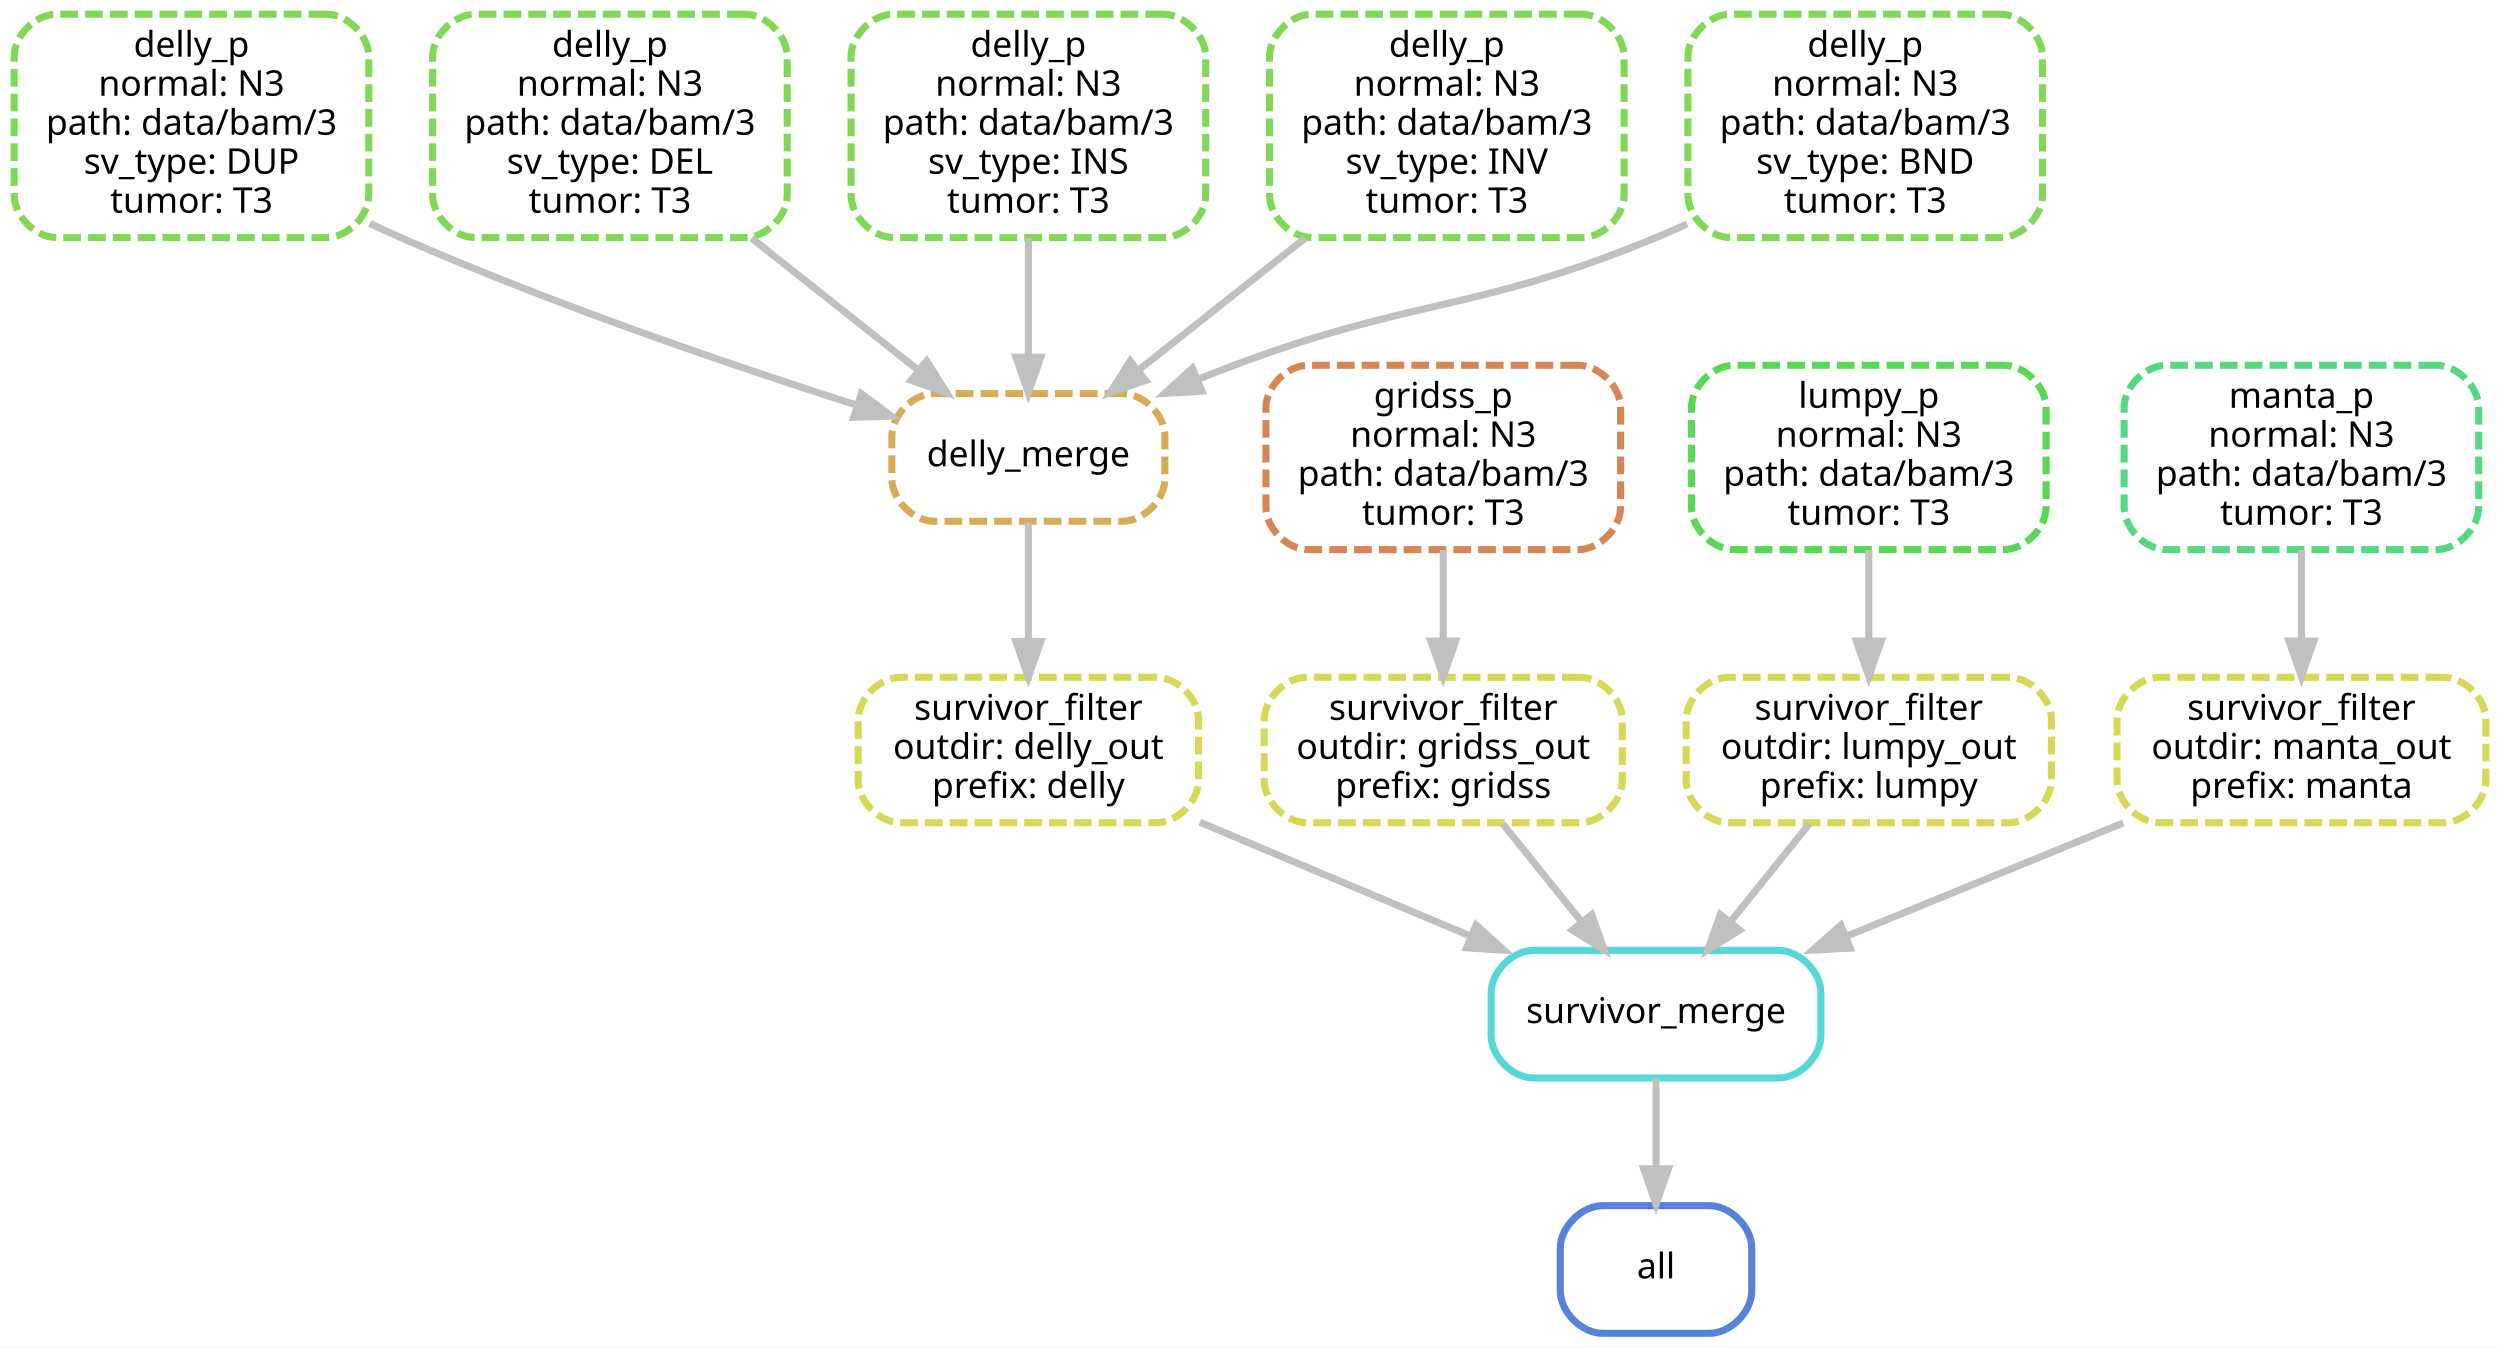
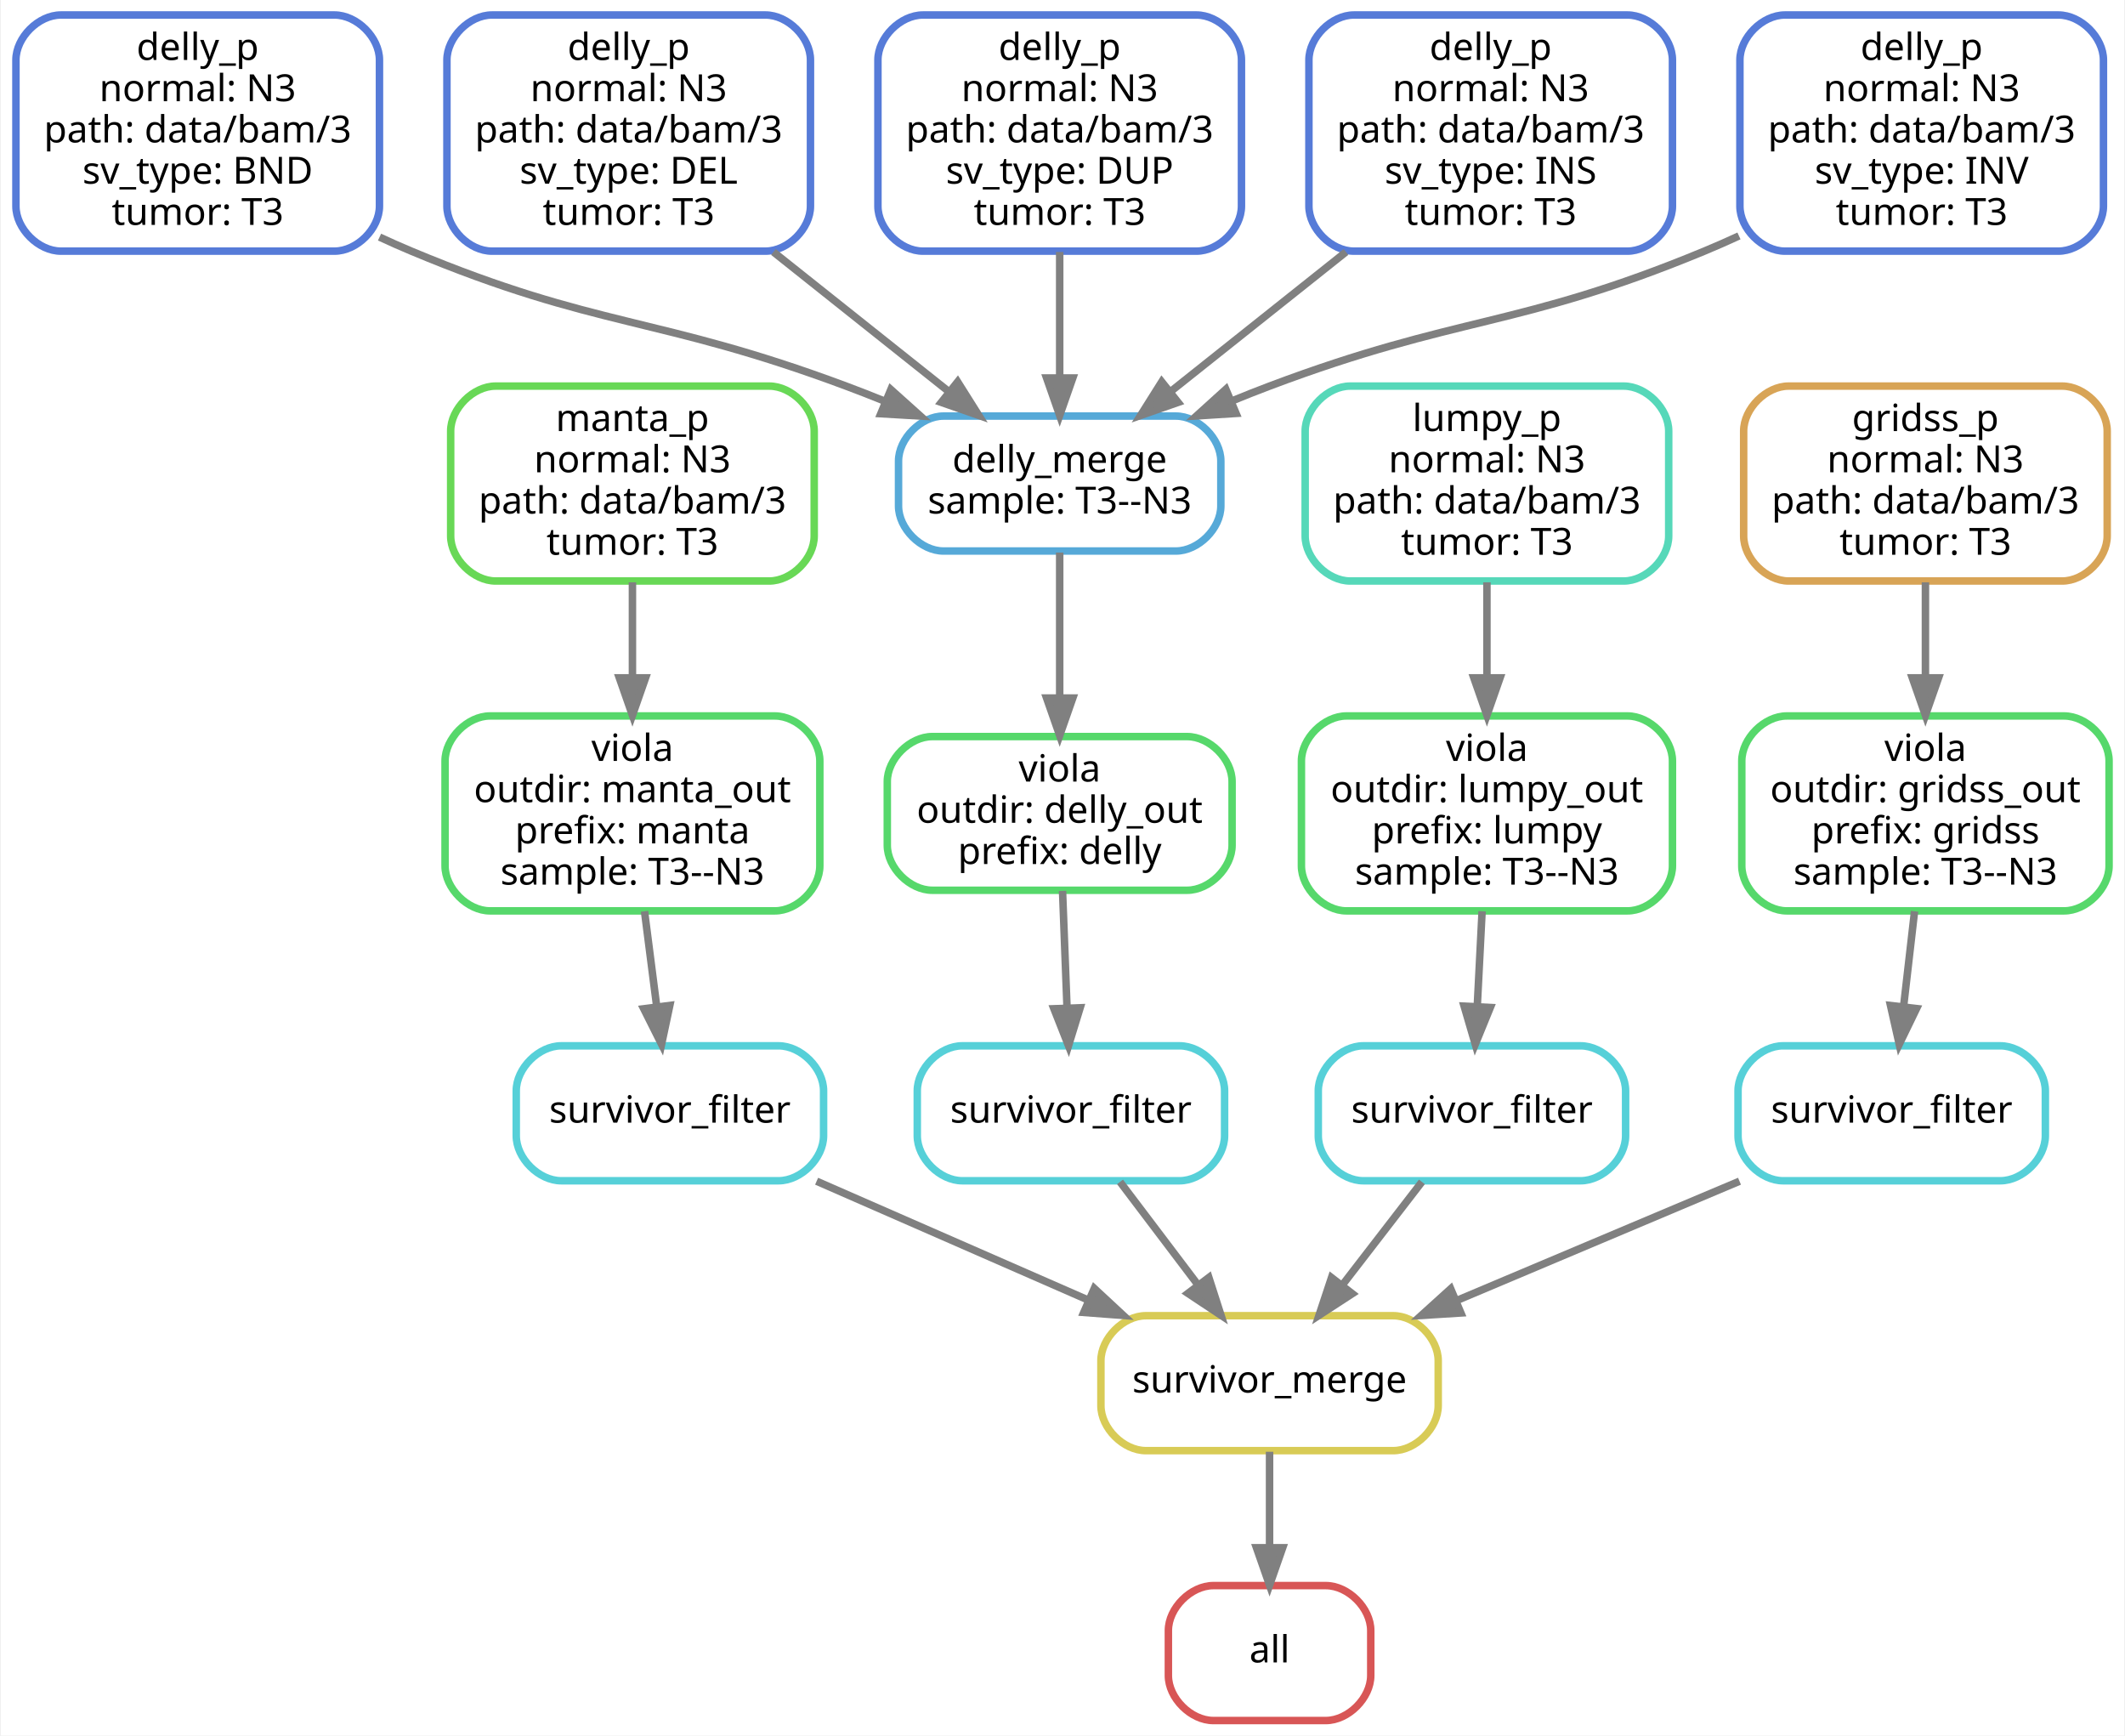
- <svg xmlns="http://www.w3.org/2000/svg" width="705pt" height="380pt" viewBox="0.00 0.00 705.00 380.00">
-   <g id="graph0" class="graph" transform="scale(1 1) rotate(0) translate(4 376)">
-     <polygon fill="#ffffff" stroke="transparent" points="-4,4 -4,-376 701,-376 701,4 -4,4" />
+ <svg xmlns="http://www.w3.org/2000/svg" width="567pt" height="463pt" viewBox="0.00 0.00 566.50 463.00">
+   <g id="graph0" class="graph" transform="scale(1 1) rotate(0) translate(4 459)">
+     <polygon fill="white" stroke="transparent" points="-4,4 -4,-459 562.5,-459 562.5,4 -4,4" />
    <g id="node1" class="node">
-       <path fill="none" stroke="#5682d8" stroke-width="2" d="M478,-36C478,-36 448,-36 448,-36 442,-36 436,-30 436,-24 436,-24 436,-12 436,-12 436,-6 442,0 448,0 448,0 478,0 478,0 484,0 490,-6 490,-12 490,-12 490,-24 490,-24 490,-30 484,-36 478,-36" />
-       <text text-anchor="middle" x="463" y="-15.5" font-family="sans" font-size="10.00" fill="#000000">all</text>
+       <path fill="none" stroke="#d85656" stroke-width="2" d="M349.5,-36C349.5,-36 319.5,-36 319.5,-36 313.5,-36 307.5,-30 307.5,-24 307.5,-24 307.5,-12 307.5,-12 307.5,-6 313.5,0 319.5,0 319.5,0 349.5,0 349.5,0 355.5,0 361.5,-6 361.5,-12 361.5,-12 361.5,-24 361.5,-24 361.5,-30 355.5,-36 349.5,-36" />
+       <text text-anchor="middle" x="334.5" y="-15.5" font-family="sans" font-size="10.00">all</text>
    </g>
    <g id="node2" class="node">
-       <path fill="none" stroke="#56d8d8" stroke-width="2" d="M497.5,-108C497.5,-108 428.5,-108 428.5,-108 422.5,-108 416.5,-102 416.5,-96 416.5,-96 416.5,-84 416.5,-84 416.5,-78 422.5,-72 428.5,-72 428.5,-72 497.5,-72 497.5,-72 503.5,-72 509.5,-78 509.5,-84 509.5,-84 509.5,-96 509.5,-96 509.5,-102 503.5,-108 497.5,-108" />
-       <text text-anchor="middle" x="463" y="-87.5" font-family="sans" font-size="10.00" fill="#000000">survivor_merge</text>
+       <path fill="none" stroke="#d8cb56" stroke-width="2" d="M367.5,-108C367.5,-108 301.5,-108 301.5,-108 295.5,-108 289.5,-102 289.5,-96 289.5,-96 289.5,-84 289.5,-84 289.5,-78 295.5,-72 301.5,-72 301.5,-72 367.5,-72 367.5,-72 373.5,-72 379.5,-78 379.5,-84 379.5,-84 379.5,-96 379.5,-96 379.5,-102 373.5,-108 367.5,-108" />
+       <text text-anchor="middle" x="334.5" y="-87.5" font-family="sans" font-size="10.00">survivor_merge</text>
    </g>
    <g id="edge1" class="edge">
-       <path fill="none" stroke="#c0c0c0" stroke-width="2" d="M463,-71.831C463,-64.131 463,-54.974 463,-46.417" />
-       <polygon fill="#c0c0c0" stroke="#c0c0c0" stroke-width="2" points="466.5,-46.413 463,-36.413 459.5,-46.413 466.5,-46.413" />
+       <path fill="none" stroke="grey" stroke-width="2" d="M334.5,-71.7C334.5,-63.98 334.5,-54.71 334.5,-46.11" />
+       <polygon fill="grey" stroke="grey" stroke-width="2" points="338,-46.1 334.5,-36.1 331,-46.1 338,-46.1" />
    </g>
    <g id="node3" class="node">
-       <path fill="none" stroke="#d6d856" stroke-width="2" stroke-dasharray="5,2" d="M322,-185C322,-185 250,-185 250,-185 244,-185 238,-179 238,-173 238,-173 238,-156 238,-156 238,-150 244,-144 250,-144 250,-144 322,-144 322,-144 328,-144 334,-150 334,-156 334,-156 334,-173 334,-173 334,-179 328,-185 322,-185" />
-       <text text-anchor="middle" x="286" y="-173" font-family="sans" font-size="10.00" fill="#000000">survivor_filter</text>
-       <text text-anchor="middle" x="286" y="-162" font-family="sans" font-size="10.00" fill="#000000">outdir: delly_out</text>
-       <text text-anchor="middle" x="286" y="-151" font-family="sans" font-size="10.00" fill="#000000">prefix: delly</text>
+       <path fill="none" stroke="#56d0d8" stroke-width="2" d="M203.5,-180C203.5,-180 145.5,-180 145.5,-180 139.5,-180 133.5,-174 133.5,-168 133.5,-168 133.5,-156 133.5,-156 133.5,-150 139.5,-144 145.5,-144 145.5,-144 203.5,-144 203.5,-144 209.5,-144 215.5,-150 215.5,-156 215.5,-156 215.5,-168 215.5,-168 215.5,-174 209.5,-180 203.5,-180" />
+       <text text-anchor="middle" x="174.5" y="-159.5" font-family="sans" font-size="10.00">survivor_filter</text>
    </g>
    <g id="edge2" class="edge">
-       <path fill="none" stroke="#c0c0c0" stroke-width="2" d="M334.366,-144.143C358.041,-134.178 386.577,-122.167 410.75,-111.992" />
-       <polygon fill="#c0c0c0" stroke="#c0c0c0" stroke-width="2" points="412.266,-115.152 420.125,-108.046 409.55,-108.7 412.266,-115.152" />
+       <path fill="none" stroke="grey" stroke-width="2" d="M213.64,-143.88C235.51,-134.31 262.96,-122.3 286.16,-112.15" />
+       <polygon fill="grey" stroke="grey" stroke-width="2" points="287.73,-115.28 295.49,-108.07 284.92,-108.87 287.73,-115.28" />
    </g>
    <g id="node4" class="node">
-       <path fill="none" stroke="#d6d856" stroke-width="2" stroke-dasharray="5,2" d="M441.5,-185C441.5,-185 364.5,-185 364.5,-185 358.5,-185 352.5,-179 352.5,-173 352.5,-173 352.5,-156 352.5,-156 352.5,-150 358.5,-144 364.5,-144 364.5,-144 441.5,-144 441.5,-144 447.5,-144 453.5,-150 453.5,-156 453.5,-156 453.5,-173 453.5,-173 453.5,-179 447.5,-185 441.5,-185" />
-       <text text-anchor="middle" x="403" y="-173" font-family="sans" font-size="10.00" fill="#000000">survivor_filter</text>
-       <text text-anchor="middle" x="403" y="-162" font-family="sans" font-size="10.00" fill="#000000">outdir: gridss_out</text>
-       <text text-anchor="middle" x="403" y="-151" font-family="sans" font-size="10.00" fill="#000000">prefix: gridss</text>
+       <path fill="none" stroke="#56d86b" stroke-width="2" d="M202.5,-268C202.5,-268 126.5,-268 126.5,-268 120.5,-268 114.5,-262 114.5,-256 114.5,-256 114.5,-228 114.5,-228 114.5,-222 120.5,-216 126.5,-216 126.5,-216 202.5,-216 202.5,-216 208.5,-216 214.5,-222 214.5,-228 214.5,-228 214.5,-256 214.5,-256 214.5,-262 208.5,-268 202.5,-268" />
+       <text text-anchor="middle" x="164.5" y="-256" font-family="sans" font-size="10.00">viola</text>
+       <text text-anchor="middle" x="164.5" y="-245" font-family="sans" font-size="10.00">outdir: manta_out</text>
+       <text text-anchor="middle" x="164.5" y="-234" font-family="sans" font-size="10.00">prefix: manta</text>
+       <text text-anchor="middle" x="164.5" y="-223" font-family="sans" font-size="10.00">sample: T3--N3</text>
+     </g>
+     <g id="edge6" class="edge">
+       <path fill="none" stroke="grey" stroke-width="2" d="M167.72,-215.89C168.76,-207.75 169.93,-198.68 170.99,-190.38" />
+       <polygon fill="grey" stroke="grey" stroke-width="2" points="174.47,-190.77 172.27,-180.41 167.52,-189.88 174.47,-190.77" />
+     </g>
+     <g id="node5" class="node">
+       <path fill="none" stroke="#68d856" stroke-width="2" d="M201,-356C201,-356 128,-356 128,-356 122,-356 116,-350 116,-344 116,-344 116,-316 116,-316 116,-310 122,-304 128,-304 128,-304 201,-304 201,-304 207,-304 213,-310 213,-316 213,-316 213,-344 213,-344 213,-350 207,-356 201,-356" />
+       <text text-anchor="middle" x="164.5" y="-344" font-family="sans" font-size="10.00">manta_p</text>
+       <text text-anchor="middle" x="164.5" y="-333" font-family="sans" font-size="10.00">normal: N3</text>
+       <text text-anchor="middle" x="164.5" y="-322" font-family="sans" font-size="10.00">path: data/bam/3</text>
+       <text text-anchor="middle" x="164.5" y="-311" font-family="sans" font-size="10.00">tumor: T3</text>
+     </g>
+     <g id="edge7" class="edge">
+       <path fill="none" stroke="grey" stroke-width="2" d="M164.5,-303.66C164.5,-295.7 164.5,-286.76 164.5,-278.24" />
+       <polygon fill="grey" stroke="grey" stroke-width="2" points="168,-278.16 164.5,-268.16 161,-278.16 168,-278.16" />
+     </g>
+     <g id="node6" class="node">
+       <path fill="none" stroke="#56d0d8" stroke-width="2" d="M310.5,-180C310.5,-180 252.5,-180 252.5,-180 246.5,-180 240.5,-174 240.5,-168 240.5,-168 240.5,-156 240.5,-156 240.5,-150 246.5,-144 252.5,-144 252.5,-144 310.5,-144 310.5,-144 316.5,-144 322.5,-150 322.5,-156 322.5,-156 322.5,-168 322.5,-168 322.5,-174 316.5,-180 310.5,-180" />
+       <text text-anchor="middle" x="281.5" y="-159.5" font-family="sans" font-size="10.00">survivor_filter</text>
    </g>
    <g id="edge3" class="edge">
-       <path fill="none" stroke="#c0c0c0" stroke-width="2" d="M419.713,-143.748C426.616,-135.177 434.694,-125.146 441.991,-116.086" />
-       <polygon fill="#c0c0c0" stroke="#c0c0c0" stroke-width="2" points="444.869,-118.092 448.416,-108.109 439.418,-113.702 444.869,-118.092" />
+       <path fill="none" stroke="grey" stroke-width="2" d="M294.6,-143.7C300.89,-135.39 308.55,-125.28 315.46,-116.14" />
+       <polygon fill="grey" stroke="grey" stroke-width="2" points="318.3,-118.19 321.55,-108.1 312.72,-113.96 318.3,-118.19" />
    </g>
-     <g id="node5" class="node">
-       <path fill="none" stroke="#d6d856" stroke-width="2" stroke-dasharray="5,2" d="M562.5,-185C562.5,-185 483.5,-185 483.5,-185 477.5,-185 471.5,-179 471.5,-173 471.5,-173 471.5,-156 471.5,-156 471.5,-150 477.5,-144 483.5,-144 483.5,-144 562.5,-144 562.5,-144 568.5,-144 574.5,-150 574.5,-156 574.5,-156 574.5,-173 574.5,-173 574.5,-179 568.5,-185 562.5,-185" />
-       <text text-anchor="middle" x="523" y="-173" font-family="sans" font-size="10.00" fill="#000000">survivor_filter</text>
-       <text text-anchor="middle" x="523" y="-162" font-family="sans" font-size="10.00" fill="#000000">outdir: lumpy_out</text>
-       <text text-anchor="middle" x="523" y="-151" font-family="sans" font-size="10.00" fill="#000000">prefix: lumpy</text>
+     <g id="node7" class="node">
+       <path fill="none" stroke="#56d86b" stroke-width="2" d="M312.5,-262.5C312.5,-262.5 244.5,-262.5 244.5,-262.5 238.5,-262.5 232.5,-256.5 232.5,-250.5 232.5,-250.5 232.5,-233.5 232.5,-233.5 232.5,-227.5 238.5,-221.5 244.5,-221.5 244.5,-221.5 312.5,-221.5 312.5,-221.5 318.5,-221.5 324.5,-227.5 324.5,-233.5 324.5,-233.5 324.5,-250.5 324.5,-250.5 324.5,-256.5 318.5,-262.5 312.5,-262.5" />
+       <text text-anchor="middle" x="278.5" y="-250.5" font-family="sans" font-size="10.00">viola</text>
+       <text text-anchor="middle" x="278.5" y="-239.5" font-family="sans" font-size="10.00">outdir: delly_out</text>
+       <text text-anchor="middle" x="278.5" y="-228.5" font-family="sans" font-size="10.00">prefix: delly</text>
+     </g>
+     <g id="edge8" class="edge">
+       <path fill="none" stroke="grey" stroke-width="2" d="M279.26,-221.32C279.62,-211.87 280.06,-200.4 280.46,-190.14" />
+       <polygon fill="grey" stroke="grey" stroke-width="2" points="283.96,-190.15 280.85,-180.03 276.96,-189.89 283.96,-190.15" />
+     </g>
+     <g id="node8" class="node">
+       <path fill="none" stroke="#56a9d8" stroke-width="2" d="M309.5,-348C309.5,-348 247.5,-348 247.5,-348 241.5,-348 235.5,-342 235.5,-336 235.5,-336 235.5,-324 235.5,-324 235.5,-318 241.5,-312 247.5,-312 247.5,-312 309.5,-312 309.5,-312 315.5,-312 321.5,-318 321.5,-324 321.5,-324 321.5,-336 321.5,-336 321.5,-342 315.5,-348 309.5,-348" />
+       <text text-anchor="middle" x="278.5" y="-333" font-family="sans" font-size="10.00">delly_merge</text>
+       <text text-anchor="middle" x="278.5" y="-322" font-family="sans" font-size="10.00">sample: T3--N3</text>
+     </g>
+     <g id="edge9" class="edge">
+       <path fill="none" stroke="grey" stroke-width="2" d="M278.5,-311.6C278.5,-300.55 278.5,-285.97 278.5,-273.09" />
+       <polygon fill="grey" stroke="grey" stroke-width="2" points="282,-272.78 278.5,-262.78 275,-272.78 282,-272.78" />
+     </g>
+     <g id="node9" class="node">
+       <path fill="none" stroke="#567bd8" stroke-width="2" d="M85,-455C85,-455 12,-455 12,-455 6,-455 0,-449 0,-443 0,-443 0,-404 0,-404 0,-398 6,-392 12,-392 12,-392 85,-392 85,-392 91,-392 97,-398 97,-404 97,-404 97,-443 97,-443 97,-449 91,-455 85,-455" />
+       <text text-anchor="middle" x="48.5" y="-443" font-family="sans" font-size="10.00">delly_p</text>
+       <text text-anchor="middle" x="48.5" y="-432" font-family="sans" font-size="10.00">normal: N3</text>
+       <text text-anchor="middle" x="48.5" y="-421" font-family="sans" font-size="10.00">path: data/bam/3</text>
+       <text text-anchor="middle" x="48.5" y="-410" font-family="sans" font-size="10.00">sv_type: BND</text>
+       <text text-anchor="middle" x="48.5" y="-399" font-family="sans" font-size="10.00">tumor: T3</text>
+     </g>
+     <g id="edge10" class="edge">
+       <path fill="none" stroke="grey" stroke-width="2" d="M97.02,-395.75C99.86,-394.43 102.7,-393.17 105.5,-392 155.3,-371.17 170.92,-374.87 221.5,-356 224.94,-354.72 228.48,-353.33 232.01,-351.9" />
+       <polygon fill="grey" stroke="grey" stroke-width="2" points="233.45,-355.09 241.34,-348.01 230.76,-348.63 233.45,-355.09" />
+     </g>
+     <g id="node10" class="node">
+       <path fill="none" stroke="#567bd8" stroke-width="2" d="M200,-455C200,-455 127,-455 127,-455 121,-455 115,-449 115,-443 115,-443 115,-404 115,-404 115,-398 121,-392 127,-392 127,-392 200,-392 200,-392 206,-392 212,-398 212,-404 212,-404 212,-443 212,-443 212,-449 206,-455 200,-455" />
+       <text text-anchor="middle" x="163.5" y="-443" font-family="sans" font-size="10.00">delly_p</text>
+       <text text-anchor="middle" x="163.5" y="-432" font-family="sans" font-size="10.00">normal: N3</text>
+       <text text-anchor="middle" x="163.5" y="-421" font-family="sans" font-size="10.00">path: data/bam/3</text>
+       <text text-anchor="middle" x="163.5" y="-410" font-family="sans" font-size="10.00">sv_type: DEL</text>
+       <text text-anchor="middle" x="163.5" y="-399" font-family="sans" font-size="10.00">tumor: T3</text>
+     </g>
+     <g id="edge11" class="edge">
+       <path fill="none" stroke="grey" stroke-width="2" d="M202.11,-391.78C217.39,-379.63 234.66,-365.88 248.91,-354.54" />
+       <polygon fill="grey" stroke="grey" stroke-width="2" points="251.27,-357.14 256.92,-348.17 246.91,-351.66 251.27,-357.14" />
+     </g>
+     <g id="node11" class="node">
+       <path fill="none" stroke="#567bd8" stroke-width="2" d="M315,-455C315,-455 242,-455 242,-455 236,-455 230,-449 230,-443 230,-443 230,-404 230,-404 230,-398 236,-392 242,-392 242,-392 315,-392 315,-392 321,-392 327,-398 327,-404 327,-404 327,-443 327,-443 327,-449 321,-455 315,-455" />
+       <text text-anchor="middle" x="278.5" y="-443" font-family="sans" font-size="10.00">delly_p</text>
+       <text text-anchor="middle" x="278.5" y="-432" font-family="sans" font-size="10.00">normal: N3</text>
+       <text text-anchor="middle" x="278.5" y="-421" font-family="sans" font-size="10.00">path: data/bam/3</text>
+       <text text-anchor="middle" x="278.5" y="-410" font-family="sans" font-size="10.00">sv_type: DUP</text>
+       <text text-anchor="middle" x="278.5" y="-399" font-family="sans" font-size="10.00">tumor: T3</text>
+     </g>
+     <g id="edge12" class="edge">
+       <path fill="none" stroke="grey" stroke-width="2" d="M278.5,-391.78C278.5,-380.99 278.5,-368.94 278.5,-358.44" />
+       <polygon fill="grey" stroke="grey" stroke-width="2" points="282,-358.17 278.5,-348.17 275,-358.17 282,-358.17" />
+     </g>
+     <g id="node12" class="node">
+       <path fill="none" stroke="#567bd8" stroke-width="2" d="M430,-455C430,-455 357,-455 357,-455 351,-455 345,-449 345,-443 345,-443 345,-404 345,-404 345,-398 351,-392 357,-392 357,-392 430,-392 430,-392 436,-392 442,-398 442,-404 442,-404 442,-443 442,-443 442,-449 436,-455 430,-455" />
+       <text text-anchor="middle" x="393.5" y="-443" font-family="sans" font-size="10.00">delly_p</text>
+       <text text-anchor="middle" x="393.5" y="-432" font-family="sans" font-size="10.00">normal: N3</text>
+       <text text-anchor="middle" x="393.5" y="-421" font-family="sans" font-size="10.00">path: data/bam/3</text>
+       <text text-anchor="middle" x="393.5" y="-410" font-family="sans" font-size="10.00">sv_type: INS</text>
+       <text text-anchor="middle" x="393.5" y="-399" font-family="sans" font-size="10.00">tumor: T3</text>
+     </g>
+     <g id="edge13" class="edge">
+       <path fill="none" stroke="grey" stroke-width="2" d="M354.89,-391.78C339.61,-379.63 322.34,-365.88 308.09,-354.54" />
+       <polygon fill="grey" stroke="grey" stroke-width="2" points="310.09,-351.66 300.08,-348.17 305.73,-357.14 310.09,-351.66" />
+     </g>
+     <g id="node13" class="node">
+       <path fill="none" stroke="#567bd8" stroke-width="2" d="M545,-455C545,-455 472,-455 472,-455 466,-455 460,-449 460,-443 460,-443 460,-404 460,-404 460,-398 466,-392 472,-392 472,-392 545,-392 545,-392 551,-392 557,-398 557,-404 557,-404 557,-443 557,-443 557,-449 551,-455 545,-455" />
+       <text text-anchor="middle" x="508.5" y="-443" font-family="sans" font-size="10.00">delly_p</text>
+       <text text-anchor="middle" x="508.5" y="-432" font-family="sans" font-size="10.00">normal: N3</text>
+       <text text-anchor="middle" x="508.5" y="-421" font-family="sans" font-size="10.00">path: data/bam/3</text>
+       <text text-anchor="middle" x="508.5" y="-410" font-family="sans" font-size="10.00">sv_type: INV</text>
+       <text text-anchor="middle" x="508.5" y="-399" font-family="sans" font-size="10.00">tumor: T3</text>
+     </g>
+     <g id="edge14" class="edge">
+       <path fill="none" stroke="grey" stroke-width="2" d="M459.75,-396.06C456.65,-394.63 453.55,-393.26 450.5,-392 400.62,-371.35 385.01,-375.04 334.5,-356 331.21,-354.76 327.84,-353.43 324.46,-352.04" />
+       <polygon fill="grey" stroke="grey" stroke-width="2" points="325.56,-348.71 314.99,-348.04 322.84,-355.15 325.56,-348.71" />
+     </g>
+     <g id="node14" class="node">
+       <path fill="none" stroke="#56d0d8" stroke-width="2" d="M417.5,-180C417.5,-180 359.5,-180 359.5,-180 353.5,-180 347.5,-174 347.5,-168 347.5,-168 347.5,-156 347.5,-156 347.5,-150 353.5,-144 359.5,-144 359.5,-144 417.5,-144 417.5,-144 423.5,-144 429.5,-150 429.5,-156 429.5,-156 429.5,-168 429.5,-168 429.5,-174 423.5,-180 417.5,-180" />
+       <text text-anchor="middle" x="388.5" y="-159.5" font-family="sans" font-size="10.00">survivor_filter</text>
    </g>
    <g id="edge4" class="edge">
-       <path fill="none" stroke="#c0c0c0" stroke-width="2" d="M506.287,-143.748C499.384,-135.177 491.306,-125.146 484.009,-116.086" />
-       <polygon fill="#c0c0c0" stroke="#c0c0c0" stroke-width="2" points="486.582,-113.702 477.584,-108.109 481.131,-118.092 486.582,-113.702" />
+       <path fill="none" stroke="grey" stroke-width="2" d="M375.15,-143.7C368.74,-135.39 360.94,-125.28 353.89,-116.14" />
+       <polygon fill="grey" stroke="grey" stroke-width="2" points="356.57,-113.88 347.69,-108.1 351.03,-118.16 356.57,-113.88" />
    </g>
-     <g id="node6" class="node">
-       <path fill="none" stroke="#d6d856" stroke-width="2" stroke-dasharray="5,2" d="M685,-185C685,-185 605,-185 605,-185 599,-185 593,-179 593,-173 593,-173 593,-156 593,-156 593,-150 599,-144 605,-144 605,-144 685,-144 685,-144 691,-144 697,-150 697,-156 697,-156 697,-173 697,-173 697,-179 691,-185 685,-185" />
-       <text text-anchor="middle" x="645" y="-173" font-family="sans" font-size="10.00" fill="#000000">survivor_filter</text>
-       <text text-anchor="middle" x="645" y="-162" font-family="sans" font-size="10.00" fill="#000000">outdir: manta_out</text>
-       <text text-anchor="middle" x="645" y="-151" font-family="sans" font-size="10.00" fill="#000000">prefix: manta</text>
+     <g id="node15" class="node">
+       <path fill="none" stroke="#56d86b" stroke-width="2" d="M430,-268C430,-268 355,-268 355,-268 349,-268 343,-262 343,-256 343,-256 343,-228 343,-228 343,-222 349,-216 355,-216 355,-216 430,-216 430,-216 436,-216 442,-222 442,-228 442,-228 442,-256 442,-256 442,-262 436,-268 430,-268" />
+       <text text-anchor="middle" x="392.5" y="-256" font-family="sans" font-size="10.00">viola</text>
+       <text text-anchor="middle" x="392.5" y="-245" font-family="sans" font-size="10.00">outdir: lumpy_out</text>
+       <text text-anchor="middle" x="392.5" y="-234" font-family="sans" font-size="10.00">prefix: lumpy</text>
+       <text text-anchor="middle" x="392.5" y="-223" font-family="sans" font-size="10.00">sample: T3--N3</text>
+     </g>
+     <g id="edge15" class="edge">
+       <path fill="none" stroke="grey" stroke-width="2" d="M391.21,-215.89C390.8,-207.84 390.34,-198.88 389.92,-190.66" />
+       <polygon fill="grey" stroke="grey" stroke-width="2" points="393.4,-190.22 389.39,-180.41 386.41,-190.58 393.4,-190.22" />
+     </g>
+     <g id="node16" class="node">
+       <path fill="none" stroke="#56d8b9" stroke-width="2" d="M429,-356C429,-356 356,-356 356,-356 350,-356 344,-350 344,-344 344,-344 344,-316 344,-316 344,-310 350,-304 356,-304 356,-304 429,-304 429,-304 435,-304 441,-310 441,-316 441,-316 441,-344 441,-344 441,-350 435,-356 429,-356" />
+       <text text-anchor="middle" x="392.5" y="-344" font-family="sans" font-size="10.00">lumpy_p</text>
+       <text text-anchor="middle" x="392.5" y="-333" font-family="sans" font-size="10.00">normal: N3</text>
+       <text text-anchor="middle" x="392.5" y="-322" font-family="sans" font-size="10.00">path: data/bam/3</text>
+       <text text-anchor="middle" x="392.5" y="-311" font-family="sans" font-size="10.00">tumor: T3</text>
+     </g>
+     <g id="edge16" class="edge">
+       <path fill="none" stroke="grey" stroke-width="2" d="M392.5,-303.66C392.5,-295.7 392.5,-286.76 392.5,-278.24" />
+       <polygon fill="grey" stroke="grey" stroke-width="2" points="396,-278.16 392.5,-268.16 389,-278.16 396,-278.16" />
+     </g>
+     <g id="node17" class="node">
+       <path fill="none" stroke="#56d0d8" stroke-width="2" d="M529.5,-180C529.5,-180 471.5,-180 471.5,-180 465.5,-180 459.5,-174 459.5,-168 459.5,-168 459.5,-156 459.5,-156 459.5,-150 465.5,-144 471.5,-144 471.5,-144 529.5,-144 529.5,-144 535.5,-144 541.5,-150 541.5,-156 541.5,-156 541.5,-168 541.5,-168 541.5,-174 535.5,-180 529.5,-180" />
+       <text text-anchor="middle" x="500.5" y="-159.5" font-family="sans" font-size="10.00">survivor_filter</text>
    </g>
    <g id="edge5" class="edge">
-       <path fill="none" stroke="#c0c0c0" stroke-width="2" d="M594.786,-143.945C570.543,-134.022 541.43,-122.104 516.74,-111.998" />
-       <polygon fill="#c0c0c0" stroke="#c0c0c0" stroke-width="2" points="517.744,-108.627 507.163,-108.078 515.092,-115.105 517.744,-108.627" />
+       <path fill="none" stroke="grey" stroke-width="2" d="M459.89,-143.88C437.1,-134.26 408.47,-122.19 384.33,-112.01" />
+       <polygon fill="grey" stroke="grey" stroke-width="2" points="385.55,-108.73 374.98,-108.07 382.83,-115.18 385.55,-108.73" />
    </g>
-     <g id="node7" class="node">
-       <path fill="none" stroke="#d8ac56" stroke-width="2" stroke-dasharray="5,2" d="M312.5,-265C312.5,-265 259.5,-265 259.5,-265 253.5,-265 247.5,-259 247.5,-253 247.5,-253 247.5,-241 247.5,-241 247.5,-235 253.5,-229 259.5,-229 259.5,-229 312.5,-229 312.5,-229 318.5,-229 324.5,-235 324.5,-241 324.5,-241 324.5,-253 324.5,-253 324.5,-259 318.5,-265 312.5,-265" />
-       <text text-anchor="middle" x="286" y="-244.5" font-family="sans" font-size="10.00" fill="#000000">delly_merge</text>
+     <g id="node18" class="node">
+       <path fill="none" stroke="#56d86b" stroke-width="2" d="M546.5,-268C546.5,-268 472.5,-268 472.5,-268 466.5,-268 460.5,-262 460.5,-256 460.5,-256 460.5,-228 460.5,-228 460.5,-222 466.5,-216 472.5,-216 472.5,-216 546.5,-216 546.5,-216 552.5,-216 558.5,-222 558.5,-228 558.5,-228 558.5,-256 558.5,-256 558.5,-262 552.5,-268 546.5,-268" />
+       <text text-anchor="middle" x="509.5" y="-256" font-family="sans" font-size="10.00">viola</text>
+       <text text-anchor="middle" x="509.5" y="-245" font-family="sans" font-size="10.00">outdir: gridss_out</text>
+       <text text-anchor="middle" x="509.5" y="-234" font-family="sans" font-size="10.00">prefix: gridss</text>
+       <text text-anchor="middle" x="509.5" y="-223" font-family="sans" font-size="10.00">sample: T3--N3</text>
    </g>
-     <g id="edge6" class="edge">
-       <path fill="none" stroke="#c0c0c0" stroke-width="2" d="M286,-228.691C286,-218.906 286,-206.595 286,-195.379" />
-       <polygon fill="#c0c0c0" stroke="#c0c0c0" stroke-width="2" points="289.5,-195.079 286,-185.079 282.5,-195.079 289.5,-195.079" />
+     <g id="edge17" class="edge">
+       <path fill="none" stroke="grey" stroke-width="2" d="M506.6,-215.89C505.66,-207.75 504.62,-198.68 503.66,-190.38" />
+       <polygon fill="grey" stroke="grey" stroke-width="2" points="507.13,-189.94 502.51,-180.41 500.18,-190.75 507.13,-189.94" />
    </g>
-     <g id="node8" class="node">
-       <path fill="none" stroke="#d88556" stroke-width="2" stroke-dasharray="5,2" d="M441,-273C441,-273 365,-273 365,-273 359,-273 353,-267 353,-261 353,-261 353,-233 353,-233 353,-227 359,-221 365,-221 365,-221 441,-221 441,-221 447,-221 453,-227 453,-233 453,-233 453,-261 453,-261 453,-267 447,-273 441,-273" />
-       <text text-anchor="middle" x="403" y="-261" font-family="sans" font-size="10.00" fill="#000000">gridss_p</text>
-       <text text-anchor="middle" x="403" y="-250" font-family="sans" font-size="10.00" fill="#000000">normal: N3</text>
-       <text text-anchor="middle" x="403" y="-239" font-family="sans" font-size="10.00" fill="#000000">path: data/bam/3</text>
-       <text text-anchor="middle" x="403" y="-228" font-family="sans" font-size="10.00" fill="#000000">tumor: T3</text>
+     <g id="node19" class="node">
+       <path fill="none" stroke="#d8a456" stroke-width="2" d="M546,-356C546,-356 473,-356 473,-356 467,-356 461,-350 461,-344 461,-344 461,-316 461,-316 461,-310 467,-304 473,-304 473,-304 546,-304 546,-304 552,-304 558,-310 558,-316 558,-316 558,-344 558,-344 558,-350 552,-356 546,-356" />
+       <text text-anchor="middle" x="509.5" y="-344" font-family="sans" font-size="10.00">gridss_p</text>
+       <text text-anchor="middle" x="509.5" y="-333" font-family="sans" font-size="10.00">normal: N3</text>
+       <text text-anchor="middle" x="509.5" y="-322" font-family="sans" font-size="10.00">path: data/bam/3</text>
+       <text text-anchor="middle" x="509.5" y="-311" font-family="sans" font-size="10.00">tumor: T3</text>
    </g>
-     <g id="edge7" class="edge">
-       <path fill="none" stroke="#c0c0c0" stroke-width="2" d="M403,-220.897C403,-212.798 403,-203.794 403,-195.401" />
-       <polygon fill="#c0c0c0" stroke="#c0c0c0" stroke-width="2" points="406.5,-195.212 403,-185.212 399.5,-195.212 406.5,-195.212" />
-     </g>
-     <g id="node9" class="node">
-       <path fill="none" stroke="#59d856" stroke-width="2" stroke-dasharray="5,2" d="M561,-273C561,-273 485,-273 485,-273 479,-273 473,-267 473,-261 473,-261 473,-233 473,-233 473,-227 479,-221 485,-221 485,-221 561,-221 561,-221 567,-221 573,-227 573,-233 573,-233 573,-261 573,-261 573,-267 567,-273 561,-273" />
-       <text text-anchor="middle" x="523" y="-261" font-family="sans" font-size="10.00" fill="#000000">lumpy_p</text>
-       <text text-anchor="middle" x="523" y="-250" font-family="sans" font-size="10.00" fill="#000000">normal: N3</text>
-       <text text-anchor="middle" x="523" y="-239" font-family="sans" font-size="10.00" fill="#000000">path: data/bam/3</text>
-       <text text-anchor="middle" x="523" y="-228" font-family="sans" font-size="10.00" fill="#000000">tumor: T3</text>
-     </g>
-     <g id="edge8" class="edge">
-       <path fill="none" stroke="#c0c0c0" stroke-width="2" d="M523,-220.897C523,-212.798 523,-203.794 523,-195.401" />
-       <polygon fill="#c0c0c0" stroke="#c0c0c0" stroke-width="2" points="526.5,-195.212 523,-185.212 519.5,-195.212 526.5,-195.212" />
-     </g>
-     <g id="node10" class="node">
-       <path fill="none" stroke="#56d882" stroke-width="2" stroke-dasharray="5,2" d="M683,-273C683,-273 607,-273 607,-273 601,-273 595,-267 595,-261 595,-261 595,-233 595,-233 595,-227 601,-221 607,-221 607,-221 683,-221 683,-221 689,-221 695,-227 695,-233 695,-233 695,-261 695,-261 695,-267 689,-273 683,-273" />
-       <text text-anchor="middle" x="645" y="-261" font-family="sans" font-size="10.00" fill="#000000">manta_p</text>
-       <text text-anchor="middle" x="645" y="-250" font-family="sans" font-size="10.00" fill="#000000">normal: N3</text>
-       <text text-anchor="middle" x="645" y="-239" font-family="sans" font-size="10.00" fill="#000000">path: data/bam/3</text>
-       <text text-anchor="middle" x="645" y="-228" font-family="sans" font-size="10.00" fill="#000000">tumor: T3</text>
-     </g>
-     <g id="edge9" class="edge">
-       <path fill="none" stroke="#c0c0c0" stroke-width="2" d="M645,-220.897C645,-212.798 645,-203.794 645,-195.401" />
-       <polygon fill="#c0c0c0" stroke="#c0c0c0" stroke-width="2" points="648.5,-195.212 645,-185.212 641.5,-195.212 648.5,-195.212" />
-     </g>
-     <g id="node11" class="node">
-       <path fill="none" stroke="#80d856" stroke-width="2" stroke-dasharray="5,2" d="M88,-372C88,-372 12,-372 12,-372 6,-372 0,-366 0,-360 0,-360 0,-321 0,-321 0,-315 6,-309 12,-309 12,-309 88,-309 88,-309 94,-309 100,-315 100,-321 100,-321 100,-360 100,-360 100,-366 94,-372 88,-372" />
-       <text text-anchor="middle" x="50" y="-360" font-family="sans" font-size="10.00" fill="#000000">delly_p</text>
-       <text text-anchor="middle" x="50" y="-349" font-family="sans" font-size="10.00" fill="#000000">normal: N3</text>
-       <text text-anchor="middle" x="50" y="-338" font-family="sans" font-size="10.00" fill="#000000">path: data/bam/3</text>
-       <text text-anchor="middle" x="50" y="-327" font-family="sans" font-size="10.00" fill="#000000">sv_type: DUP</text>
-       <text text-anchor="middle" x="50" y="-316" font-family="sans" font-size="10.00" fill="#000000">tumor: T3</text>
-     </g>
-     <g id="edge10" class="edge">
-       <path fill="none" stroke="#c0c0c0" stroke-width="2" d="M100.278,-313.002C103.208,-311.605 106.129,-310.26 109,-309 151.512,-290.337 201.581,-273.229 237.598,-261.734" />
-       <polygon fill="#c0c0c0" stroke="#c0c0c0" stroke-width="2" points="238.887,-264.997 247.366,-258.644 236.776,-258.323 238.887,-264.997" />
-     </g>
-     <g id="node12" class="node">
-       <path fill="none" stroke="#80d856" stroke-width="2" stroke-dasharray="5,2" d="M206,-372C206,-372 130,-372 130,-372 124,-372 118,-366 118,-360 118,-360 118,-321 118,-321 118,-315 124,-309 130,-309 130,-309 206,-309 206,-309 212,-309 218,-315 218,-321 218,-321 218,-360 218,-360 218,-366 212,-372 206,-372" />
-       <text text-anchor="middle" x="168" y="-360" font-family="sans" font-size="10.00" fill="#000000">delly_p</text>
-       <text text-anchor="middle" x="168" y="-349" font-family="sans" font-size="10.00" fill="#000000">normal: N3</text>
-       <text text-anchor="middle" x="168" y="-338" font-family="sans" font-size="10.00" fill="#000000">path: data/bam/3</text>
-       <text text-anchor="middle" x="168" y="-327" font-family="sans" font-size="10.00" fill="#000000">sv_type: DEL</text>
-       <text text-anchor="middle" x="168" y="-316" font-family="sans" font-size="10.00" fill="#000000">tumor: T3</text>
-     </g>
-     <g id="edge11" class="edge">
-       <path fill="none" stroke="#c0c0c0" stroke-width="2" d="M207.949,-308.845C223.264,-296.711 240.496,-283.056 254.866,-271.67" />
-       <polygon fill="#c0c0c0" stroke="#c0c0c0" stroke-width="2" points="257.295,-274.21 262.959,-265.257 252.948,-268.724 257.295,-274.21" />
-     </g>
-     <g id="node13" class="node">
-       <path fill="none" stroke="#80d856" stroke-width="2" stroke-dasharray="5,2" d="M324,-372C324,-372 248,-372 248,-372 242,-372 236,-366 236,-360 236,-360 236,-321 236,-321 236,-315 242,-309 248,-309 248,-309 324,-309 324,-309 330,-309 336,-315 336,-321 336,-321 336,-360 336,-360 336,-366 330,-372 324,-372" />
-       <text text-anchor="middle" x="286" y="-360" font-family="sans" font-size="10.00" fill="#000000">delly_p</text>
-       <text text-anchor="middle" x="286" y="-349" font-family="sans" font-size="10.00" fill="#000000">normal: N3</text>
-       <text text-anchor="middle" x="286" y="-338" font-family="sans" font-size="10.00" fill="#000000">path: data/bam/3</text>
-       <text text-anchor="middle" x="286" y="-327" font-family="sans" font-size="10.00" fill="#000000">sv_type: INS</text>
-       <text text-anchor="middle" x="286" y="-316" font-family="sans" font-size="10.00" fill="#000000">tumor: T3</text>
-     </g>
-     <g id="edge12" class="edge">
-       <path fill="none" stroke="#c0c0c0" stroke-width="2" d="M286,-308.845C286,-298.072 286,-286.1 286,-275.581" />
-       <polygon fill="#c0c0c0" stroke="#c0c0c0" stroke-width="2" points="289.5,-275.257 286,-265.257 282.5,-275.257 289.5,-275.257" />
-     </g>
-     <g id="node14" class="node">
-       <path fill="none" stroke="#80d856" stroke-width="2" stroke-dasharray="5,2" d="M442,-372C442,-372 366,-372 366,-372 360,-372 354,-366 354,-360 354,-360 354,-321 354,-321 354,-315 360,-309 366,-309 366,-309 442,-309 442,-309 448,-309 454,-315 454,-321 454,-321 454,-360 454,-360 454,-366 448,-372 442,-372" />
-       <text text-anchor="middle" x="404" y="-360" font-family="sans" font-size="10.00" fill="#000000">delly_p</text>
-       <text text-anchor="middle" x="404" y="-349" font-family="sans" font-size="10.00" fill="#000000">normal: N3</text>
-       <text text-anchor="middle" x="404" y="-338" font-family="sans" font-size="10.00" fill="#000000">path: data/bam/3</text>
-       <text text-anchor="middle" x="404" y="-327" font-family="sans" font-size="10.00" fill="#000000">sv_type: INV</text>
-       <text text-anchor="middle" x="404" y="-316" font-family="sans" font-size="10.00" fill="#000000">tumor: T3</text>
-     </g>
-     <g id="edge13" class="edge">
-       <path fill="none" stroke="#c0c0c0" stroke-width="2" d="M364.051,-308.845C348.736,-296.711 331.504,-283.056 317.134,-271.67" />
-       <polygon fill="#c0c0c0" stroke="#c0c0c0" stroke-width="2" points="319.052,-268.724 309.041,-265.257 314.705,-274.21 319.052,-268.724" />
-     </g>
-     <g id="node15" class="node">
-       <path fill="none" stroke="#80d856" stroke-width="2" stroke-dasharray="5,2" d="M560,-372C560,-372 484,-372 484,-372 478,-372 472,-366 472,-360 472,-360 472,-321 472,-321 472,-315 478,-309 484,-309 484,-309 560,-309 560,-309 566,-309 572,-315 572,-321 572,-321 572,-360 572,-360 572,-366 566,-372 560,-372" />
-       <text text-anchor="middle" x="522" y="-360" font-family="sans" font-size="10.00" fill="#000000">delly_p</text>
-       <text text-anchor="middle" x="522" y="-349" font-family="sans" font-size="10.00" fill="#000000">normal: N3</text>
-       <text text-anchor="middle" x="522" y="-338" font-family="sans" font-size="10.00" fill="#000000">path: data/bam/3</text>
-       <text text-anchor="middle" x="522" y="-327" font-family="sans" font-size="10.00" fill="#000000">sv_type: BND</text>
-       <text text-anchor="middle" x="522" y="-316" font-family="sans" font-size="10.00" fill="#000000">tumor: T3</text>
-     </g>
-     <g id="edge14" class="edge">
-       <path fill="none" stroke="#c0c0c0" stroke-width="2" d="M471.785,-312.853C468.84,-311.494 465.897,-310.198 463,-309 411.937,-287.886 395.761,-292.341 344,-273 340.695,-271.765 337.312,-270.433 333.92,-269.048" />
-       <polygon fill="#c0c0c0" stroke="#c0c0c0" stroke-width="2" points="334.975,-265.695 324.401,-265.038 332.257,-272.146 334.975,-265.695" />
+     <g id="edge18" class="edge">
+       <path fill="none" stroke="grey" stroke-width="2" d="M509.5,-303.66C509.5,-295.7 509.5,-286.76 509.5,-278.24" />
+       <polygon fill="grey" stroke="grey" stroke-width="2" points="513,-278.16 509.5,-268.16 506,-278.16 513,-278.16" />
    </g>
  </g>
</svg>
